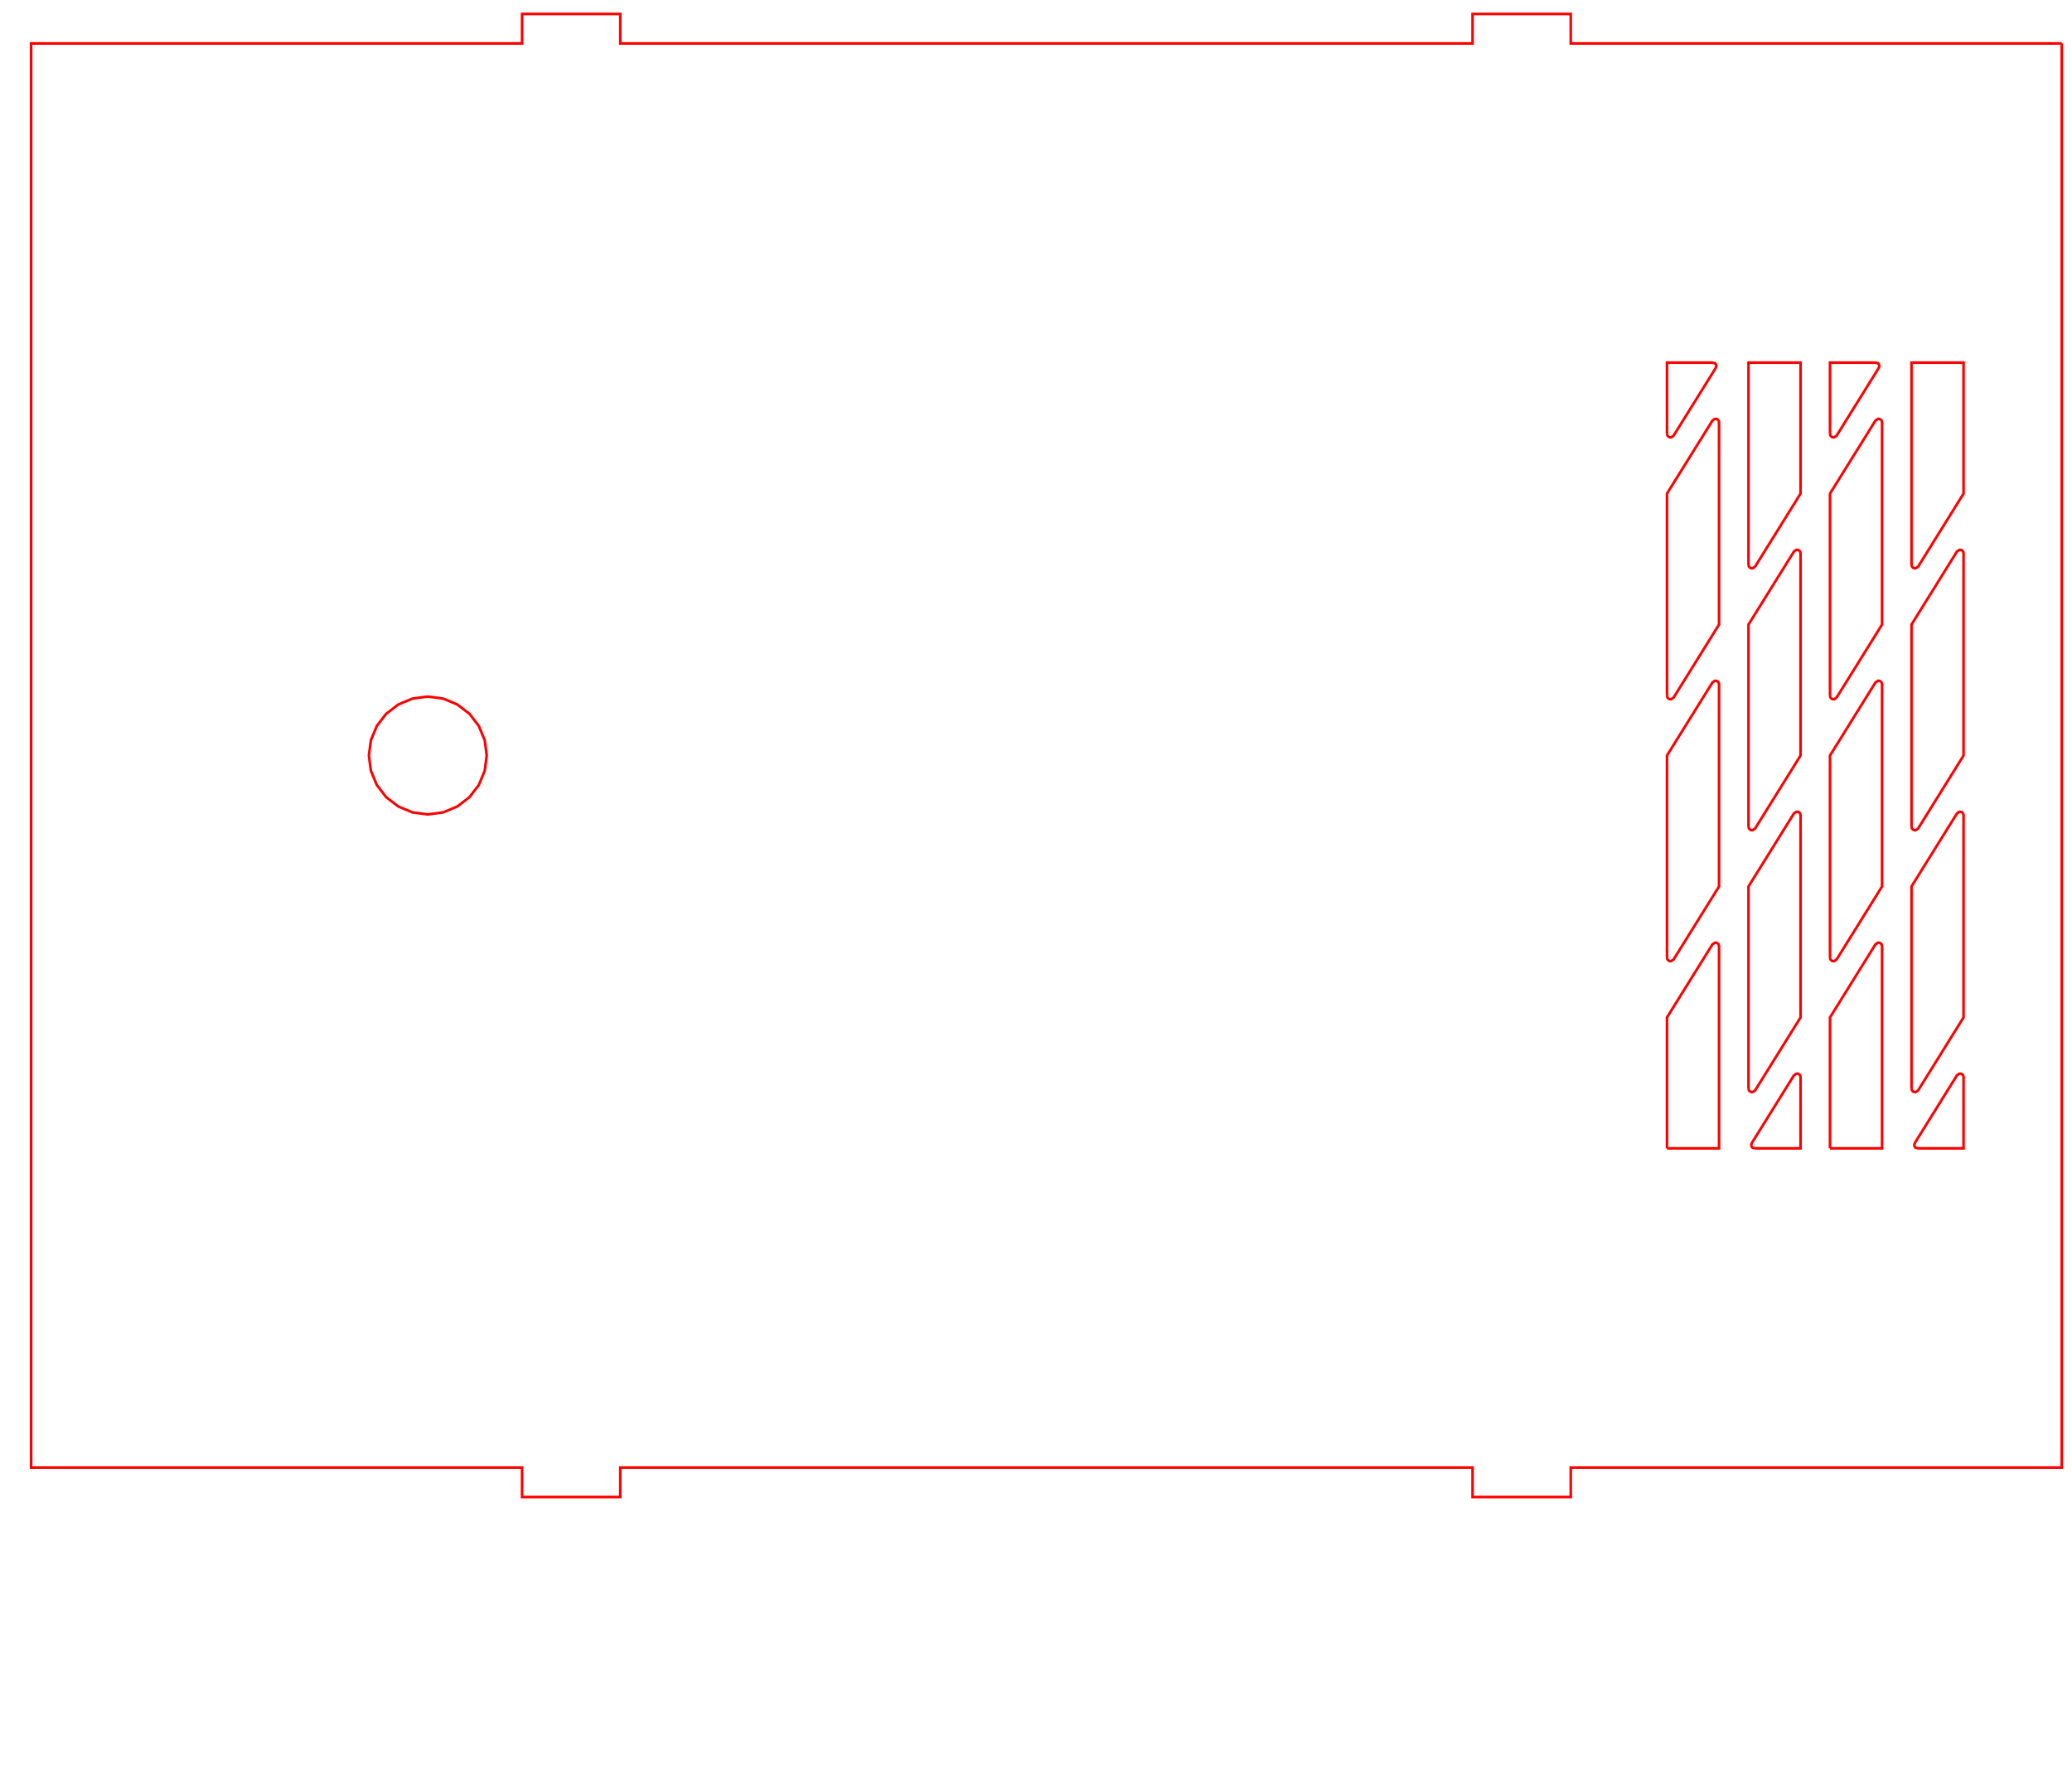
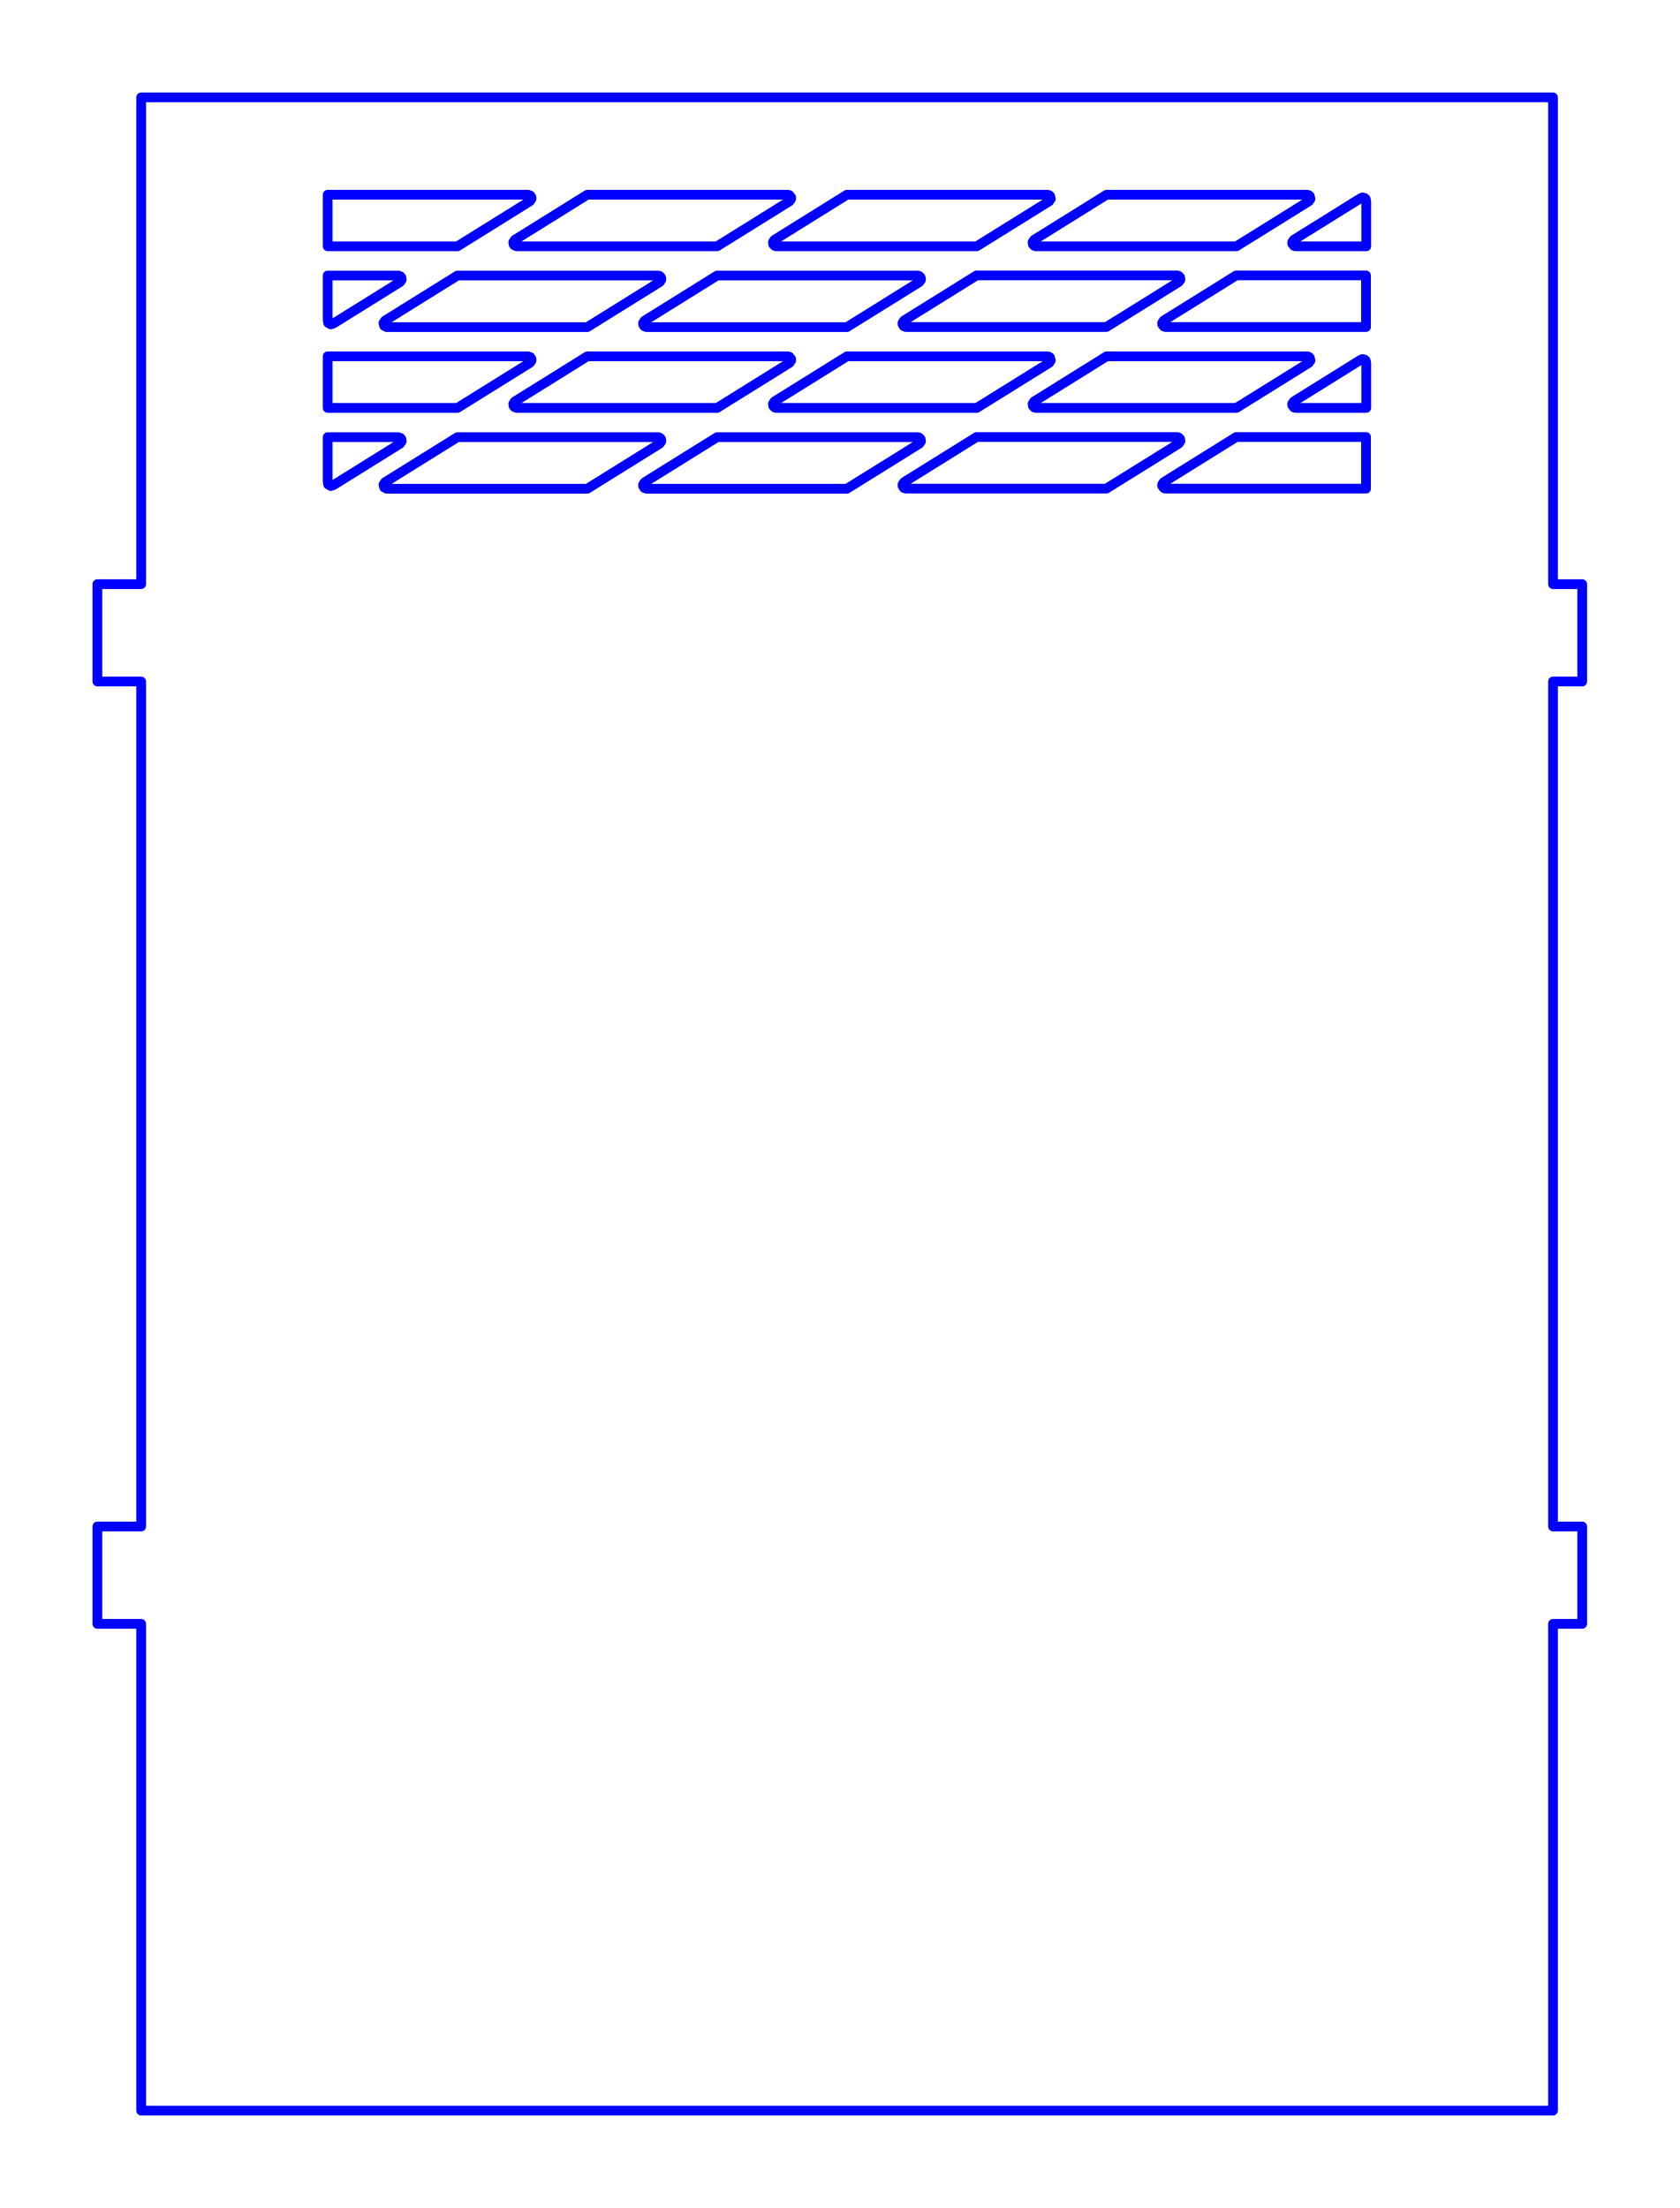
- <svg xmlns="http://www.w3.org/2000/svg" id="SvgjsSvg1006" width="211mm" height="182mm" version="1.1" viewBox="0 0 211 182">
-   <g id="SvgjsG1008" transform="matrix(1,0,0,1,29.06067,-28.47358)">
-     <path style="fill:none;stroke:#ff0000;stroke-width:0.265;" id="lzr_606_2" d="M5 2L5 52L2 52L2 62L5 62L5 148.792L2 148.792L2 158.792L5 158.792L5 208.792L150 208.792L150 158.792L153 158.792L153 148.792L150 148.792L150 62L153 62L153 52L150 52L150 2L5 2M44.764 42.2L37.5 42.2L37.5 37.622L37.557 37.33L37.608 37.272L37.67 37.227L37.739 37.196L37.814 37.179L37.89 37.179L38.097 37.271L44.938 41.53L45.104 41.777L45.109 41.854L45.098 41.929L45.071 42.001L45.029 42.065L44.975 42.119L44.911 42.161L44.764 42.2M71.431 42.2L50.833 42.2L43.395 37.57L43.229 37.323L43.224 37.246L43.236 37.171L43.263 37.099L43.304 37.035L43.358 36.981L43.422 36.939L43.569 36.9L64.167 36.9L71.605 41.53L71.771 41.777L71.776 41.854L71.764 41.929L71.737 42.001L71.696 42.065L71.642 42.119L71.578 42.161L71.431 42.2M98.097 42.2L77.5 42.2L70.062 37.57L69.896 37.323L69.891 37.246L69.902 37.171L69.929 37.099L69.971 37.035L70.025 36.981L70.089 36.939L70.236 36.9L90.833 36.9L98.272 41.53L98.437 41.777L98.442 41.854L98.431 41.929L98.404 42.001L98.363 42.065L98.309 42.119L98.244 42.161L98.097 42.2M117.5 42.2L104.167 42.2L96.728 37.57L96.563 37.323L96.558 37.246L96.569 37.171L96.596 37.099L96.637 37.035L96.691 36.981L96.756 36.939L96.903 36.9L117.5 36.9L117.5 42.2M58.097 33.9L37.5 33.9L37.5 28.6L50.833 28.6L58.272 33.23L58.437 33.477L58.442 33.554L58.431 33.629L58.404 33.701L58.363 33.765L58.309 33.819L58.244 33.861L58.097 33.9M84.764 33.9L64.167 33.9L56.728 29.27L56.563 29.023L56.558 28.946L56.569 28.871L56.596 28.799L56.637 28.735L56.691 28.681L56.756 28.639L56.903 28.6L77.5 28.6L84.938 33.23L85.104 33.477L85.109 33.554L85.098 33.629L85.071 33.701L85.029 33.765L84.975 33.819L84.911 33.861L84.764 33.9M111.431 33.9L90.833 33.9L83.395 29.27L83.229 29.023L83.224 28.946L83.236 28.871L83.263 28.799L83.304 28.735L83.358 28.681L83.422 28.639L83.569 28.6L104.167 28.6L111.605 33.23L111.771 33.477L111.776 33.554L111.764 33.629L111.737 33.701L111.696 33.765L111.642 33.819L111.578 33.861L111.431 33.9M117.186 33.621L117.11 33.621L116.903 33.529L110.062 29.27L109.896 29.023L109.891 28.946L109.902 28.871L109.929 28.799L109.971 28.735L110.025 28.681L110.089 28.639L110.236 28.6L117.5 28.6L117.5 33.178L117.443 33.47L117.392 33.528L117.33 33.573L117.261 33.604L117.186 33.621M44.764 25.6L37.5 25.6L37.5 21.022L37.557 20.73L37.608 20.672L37.67 20.627L37.739 20.596L37.814 20.579L37.89 20.579L38.097 20.671L44.938 24.93L45.104 25.177L45.109 25.254L45.098 25.329L45.071 25.401L45.029 25.465L44.975 25.519L44.911 25.561L44.764 25.6M71.431 25.6L50.833 25.6L43.395 20.97L43.229 20.723L43.224 20.646L43.236 20.571L43.263 20.499L43.304 20.435L43.358 20.381L43.422 20.339L43.569 20.3L64.167 20.3L71.605 24.93L71.771 25.177L71.776 25.254L71.764 25.329L71.737 25.401L71.696 25.465L71.642 25.519L71.578 25.561L71.431 25.6M98.097 25.6L77.5 25.6L70.062 20.97L69.896 20.723L69.891 20.646L69.902 20.571L69.929 20.499L69.971 20.435L70.025 20.381L70.089 20.339L70.236 20.3L90.833 20.3L98.272 24.93L98.437 25.177L98.442 25.254L98.431 25.329L98.404 25.401L98.363 25.465L98.309 25.519L98.244 25.561L98.097 25.6M117.5 25.6L104.167 25.6L96.728 20.97L96.563 20.723L96.558 20.646L96.569 20.571L96.596 20.499L96.637 20.435L96.691 20.381L96.756 20.339L96.903 20.3L117.5 20.3L117.5 25.6M58.097 17.3L37.5 17.3L37.5 12L50.833 12L58.272 16.63L58.437 16.877L58.442 16.954L58.431 17.029L58.404 17.101L58.363 17.165L58.309 17.219L58.244 17.261L58.097 17.3M84.764 17.3L64.167 17.3L56.728 12.67L56.563 12.423L56.558 12.346L56.569 12.271L56.596 12.199L56.637 12.135L56.691 12.081L56.756 12.039L56.903 12L77.5 12L84.938 16.63L85.104 16.877L85.109 16.954L85.098 17.029L85.071 17.101L85.029 17.165L84.975 17.219L84.911 17.261L84.764 17.3M111.431 17.3L90.833 17.3L83.395 12.67L83.229 12.423L83.224 12.346L83.236 12.271L83.263 12.199L83.304 12.135L83.358 12.081L83.422 12.039L83.569 12L104.167 12L111.605 16.63L111.771 16.877L111.776 16.954L111.764 17.029L111.737 17.101L111.696 17.165L111.642 17.219L111.578 17.261L111.431 17.3M117.186 17.021L117.11 17.021L116.903 16.929L110.062 12.67L109.896 12.423L109.891 12.346L109.902 12.271L109.929 12.199L109.971 12.135L110.025 12.081L110.089 12.039L110.236 12L117.5 12L117.5 16.578L117.443 16.87L117.392 16.928L117.33 16.973L117.261 17.004L117.186 17.021M71.5 168.392L71.704 166.839L72.304 165.392L73.257 164.149L74.5 163.196L75.947 162.596L77.5 162.392L79.053 162.596L80.5 163.196L81.743 164.149L82.696 165.392L83.296 166.839L83.5 168.392L83.296 169.945L82.696 171.392L81.743 172.635L80.5 173.588L79.053 174.187L77.5 174.392L75.947 174.187L74.5 173.588L73.257 172.635L72.304 171.392L71.704 169.945L71.5 168.392 " fill="none" stroke="#ff0000" stroke-width="0.265" transform="matrix(6.123233995736766e-17,1,-1,6.123233995736766e-17,182.8959,27.89594)" data-transform="matrix(1,0,0,1,29.060665130615234,-28.473583221435547)" />
-     <path style="fill:none;stroke:#ff0000;stroke-width:0.265;" id="lzr_606_3" d="M5 2M5 52M2 52M2 62M5 62M5 148.792M2 148.792M2 158.792M5 158.792M5 208.792M150 208.792M150 158.792M153 158.792M153 148.792M150 148.792M150 62M153 62M153 52M150 52M150 2M44.764 42.2M37.5 42.2M37.5 37.622M37.557 37.33M37.608 37.272M37.67 37.227M37.739 37.196M37.814 37.179M37.89 37.179M38.097 37.271M44.938 41.53M45.104 41.777M45.109 41.854M45.098 41.929M45.071 42.001M45.029 42.065M44.975 42.119M44.911 42.161M71.431 42.2M50.833 42.2M43.395 37.57M43.229 37.323M43.224 37.246M43.236 37.171M43.263 37.099M43.304 37.035M43.358 36.981M43.422 36.939M43.569 36.9M64.167 36.9M71.605 41.53M71.771 41.777M71.776 41.854M71.764 41.929M71.737 42.001M71.696 42.065M71.642 42.119M71.578 42.161M98.097 42.2M77.5 42.2M70.062 37.57M69.896 37.323M69.891 37.246M69.902 37.171M69.929 37.099M69.971 37.035M70.025 36.981M70.089 36.939M70.236 36.9M90.833 36.9M98.272 41.53M98.437 41.777M98.442 41.854M98.431 41.929M98.404 42.001M98.363 42.065M98.309 42.119M98.244 42.161M117.5 42.2M104.167 42.2M96.728 37.57M96.563 37.323M96.558 37.246M96.569 37.171M96.596 37.099M96.637 37.035M96.691 36.981M96.756 36.939M96.903 36.9M117.5 36.9M58.097 33.9M37.5 33.9M37.5 28.6M50.833 28.6M58.272 33.23M58.437 33.477M58.442 33.554M58.431 33.629M58.404 33.701M58.363 33.765M58.309 33.819M58.244 33.861M84.764 33.9M64.167 33.9M56.728 29.27M56.563 29.023M56.558 28.946M56.569 28.871M56.596 28.799M56.637 28.735M56.691 28.681M56.756 28.639M56.903 28.6M77.5 28.6M84.938 33.23M85.104 33.477M85.109 33.554M85.098 33.629M85.071 33.701M85.029 33.765M84.975 33.819M84.911 33.861M111.431 33.9M90.833 33.9M83.395 29.27M83.229 29.023M83.224 28.946M83.236 28.871M83.263 28.799M83.304 28.735M83.358 28.681M83.422 28.639M83.569 28.6M104.167 28.6M111.605 33.23M111.771 33.477M111.776 33.554M111.764 33.629M111.737 33.701M111.696 33.765M111.642 33.819M111.578 33.861M117.186 33.621M117.11 33.621M116.903 33.529M110.062 29.27M109.896 29.023M109.891 28.946M109.902 28.871M109.929 28.799M109.971 28.735M110.025 28.681M110.089 28.639M110.236 28.6M117.5 28.6M117.5 33.178M117.443 33.47M117.392 33.528M117.33 33.573M117.261 33.604M44.764 25.6M37.5 25.6M37.5 21.022M37.557 20.73M37.608 20.672M37.67 20.627M37.739 20.596M37.814 20.579M37.89 20.579M38.097 20.671M44.938 24.93M45.104 25.177M45.109 25.254M45.098 25.329M45.071 25.401M45.029 25.465M44.975 25.519M44.911 25.561M71.431 25.6M50.833 25.6M43.395 20.97M43.229 20.723M43.224 20.646M43.236 20.571M43.263 20.499M43.304 20.435M43.358 20.381M43.422 20.339M43.569 20.3M64.167 20.3M71.605 24.93M71.771 25.177M71.776 25.254M71.764 25.329M71.737 25.401M71.696 25.465M71.642 25.519M71.578 25.561M98.097 25.6M77.5 25.6M70.062 20.97M69.896 20.723M69.891 20.646M69.902 20.571M69.929 20.499M69.971 20.435M70.025 20.381M70.089 20.339M70.236 20.3M90.833 20.3M98.272 24.93M98.437 25.177M98.442 25.254M98.431 25.329M98.404 25.401M98.363 25.465M98.309 25.519M98.244 25.561M117.5 25.6M104.167 25.6M96.728 20.97M96.563 20.723M96.558 20.646M96.569 20.571M96.596 20.499M96.637 20.435M96.691 20.381M96.756 20.339M96.903 20.3M117.5 20.3M58.097 17.3M37.5 17.3M37.5 12M50.833 12M58.272 16.63M58.437 16.877M58.442 16.954M58.431 17.029M58.404 17.101M58.363 17.165M58.309 17.219M58.244 17.261M84.764 17.3M64.167 17.3M56.728 12.67M56.563 12.423M56.558 12.346M56.569 12.271M56.596 12.199M56.637 12.135M56.691 12.081M56.756 12.039M56.903 12M77.5 12M84.938 16.63M85.104 16.877M85.109 16.954M85.098 17.029M85.071 17.101M85.029 17.165M84.975 17.219M84.911 17.261M111.431 17.3M90.833 17.3M83.395 12.67M83.229 12.423M83.224 12.346M83.236 12.271M83.263 12.199M83.304 12.135M83.358 12.081M83.422 12.039M83.569 12M104.167 12M111.605 16.63M111.771 16.877M111.776 16.954M111.764 17.029M111.737 17.101M111.696 17.165M111.642 17.219M111.578 17.261M117.186 17.021M117.11 17.021M116.903 16.929M110.062 12.67M109.896 12.423M109.891 12.346M109.902 12.271M109.929 12.199M109.971 12.135M110.025 12.081M110.089 12.039M110.236 12M117.5 12M117.5 16.578M117.443 16.87M117.392 16.928M117.33 16.973M117.261 17.004M71.5 168.392M71.704 166.839M72.304 165.392M73.257 164.149M74.5 163.196M75.947 162.596M77.5 162.392M79.053 162.596M80.5 163.196M81.743 164.149M82.696 165.392M83.296 166.839M83.5 168.392M83.296 169.945M82.696 171.392M81.743 172.635M80.5 173.588M79.053 174.187M77.5 174.392M75.947 174.187M74.5 173.588M73.257 172.635M72.304 171.392M71.704 169.945 " fill="none" stroke="#ff0000" stroke-width="0.265" data-transform="matrix(1,0,0,1,29.060665130615234,-28.473583221435547)" />
-     <path style="fill:none;stroke:#ff0000;stroke-width:0.265;" id="lzr_606_4" d="M5 2M5 52M2 52M2 62M5 62M5 148.792M2 148.792M2 158.792M5 158.792M5 208.792M150 208.792M150 158.792M153 158.792M153 148.792M150 148.792M150 62M153 62M153 52M150 52M150 2M44.764 42.2M37.5 42.2M37.5 37.622M37.557 37.33M37.608 37.272M37.67 37.227M37.739 37.196M37.814 37.179M37.89 37.179M38.097 37.271M44.938 41.53M45.104 41.777M45.109 41.854M45.098 41.929M45.071 42.001M45.029 42.065M44.975 42.119M44.911 42.161M71.431 42.2M50.833 42.2M43.395 37.57M43.229 37.323M43.224 37.246M43.236 37.171M43.263 37.099M43.304 37.035M43.358 36.981M43.422 36.939M43.569 36.9M64.167 36.9M71.605 41.53M71.771 41.777M71.776 41.854M71.764 41.929M71.737 42.001M71.696 42.065M71.642 42.119M71.578 42.161M98.097 42.2M77.5 42.2M70.062 37.57M69.896 37.323M69.891 37.246M69.902 37.171M69.929 37.099M69.971 37.035M70.025 36.981M70.089 36.939M70.236 36.9M90.833 36.9M98.272 41.53M98.437 41.777M98.442 41.854M98.431 41.929M98.404 42.001M98.363 42.065M98.309 42.119M98.244 42.161M117.5 42.2M104.167 42.2M96.728 37.57M96.563 37.323M96.558 37.246M96.569 37.171M96.596 37.099M96.637 37.035M96.691 36.981M96.756 36.939M96.903 36.9M117.5 36.9M58.097 33.9M37.5 33.9M37.5 28.6M50.833 28.6M58.272 33.23M58.437 33.477M58.442 33.554M58.431 33.629M58.404 33.701M58.363 33.765M58.309 33.819M58.244 33.861M84.764 33.9M64.167 33.9M56.728 29.27M56.563 29.023M56.558 28.946M56.569 28.871M56.596 28.799M56.637 28.735M56.691 28.681M56.756 28.639M56.903 28.6M77.5 28.6M84.938 33.23M85.104 33.477M85.109 33.554M85.098 33.629M85.071 33.701M85.029 33.765M84.975 33.819M84.911 33.861M111.431 33.9M90.833 33.9M83.395 29.27M83.229 29.023M83.224 28.946M83.236 28.871M83.263 28.799M83.304 28.735M83.358 28.681M83.422 28.639M83.569 28.6M104.167 28.6M111.605 33.23M111.771 33.477M111.776 33.554M111.764 33.629M111.737 33.701M111.696 33.765M111.642 33.819M111.578 33.861M117.186 33.621M117.11 33.621M116.903 33.529M110.062 29.27M109.896 29.023M109.891 28.946M109.902 28.871M109.929 28.799M109.971 28.735M110.025 28.681M110.089 28.639M110.236 28.6M117.5 28.6M117.5 33.178M117.443 33.47M117.392 33.528M117.33 33.573M117.261 33.604M44.764 25.6M37.5 25.6M37.5 21.022M37.557 20.73M37.608 20.672M37.67 20.627M37.739 20.596M37.814 20.579M37.89 20.579M38.097 20.671M44.938 24.93M45.104 25.177M45.109 25.254M45.098 25.329M45.071 25.401M45.029 25.465M44.975 25.519M44.911 25.561M71.431 25.6M50.833 25.6M43.395 20.97M43.229 20.723M43.224 20.646M43.236 20.571M43.263 20.499M43.304 20.435M43.358 20.381M43.422 20.339M43.569 20.3M64.167 20.3M71.605 24.93M71.771 25.177M71.776 25.254M71.764 25.329M71.737 25.401M71.696 25.465M71.642 25.519M71.578 25.561M98.097 25.6M77.5 25.6M70.062 20.97M69.896 20.723M69.891 20.646M69.902 20.571M69.929 20.499M69.971 20.435M70.025 20.381M70.089 20.339M70.236 20.3M90.833 20.3M98.272 24.93M98.437 25.177M98.442 25.254M98.431 25.329M98.404 25.401M98.363 25.465M98.309 25.519M98.244 25.561M117.5 25.6M104.167 25.6M96.728 20.97M96.563 20.723M96.558 20.646M96.569 20.571M96.596 20.499M96.637 20.435M96.691 20.381M96.756 20.339M96.903 20.3M117.5 20.3M58.097 17.3M37.5 17.3M37.5 12M50.833 12M58.272 16.63M58.437 16.877M58.442 16.954M58.431 17.029M58.404 17.101M58.363 17.165M58.309 17.219M58.244 17.261M84.764 17.3M64.167 17.3M56.728 12.67M56.563 12.423M56.558 12.346M56.569 12.271M56.596 12.199M56.637 12.135M56.691 12.081M56.756 12.039M56.903 12M77.5 12M84.938 16.63M85.104 16.877M85.109 16.954M85.098 17.029M85.071 17.101M85.029 17.165M84.975 17.219M84.911 17.261M111.431 17.3M90.833 17.3M83.395 12.67M83.229 12.423M83.224 12.346M83.236 12.271M83.263 12.199M83.304 12.135M83.358 12.081M83.422 12.039M83.569 12M104.167 12M111.605 16.63M111.771 16.877M111.776 16.954M111.764 17.029M111.737 17.101M111.696 17.165M111.642 17.219M111.578 17.261M117.186 17.021M117.11 17.021M116.903 16.929M110.062 12.67M109.896 12.423M109.891 12.346M109.902 12.271M109.929 12.199M109.971 12.135M110.025 12.081M110.089 12.039M110.236 12M117.5 12M117.5 16.578M117.443 16.87M117.392 16.928M117.33 16.973M117.261 17.004M71.5 168.392M71.704 166.839M72.304 165.392M73.257 164.149M74.5 163.196M75.947 162.596M77.5 162.392M79.053 162.596M80.5 163.196M81.743 164.149M82.696 165.392M83.296 166.839M83.5 168.392M83.296 169.945M82.696 171.392M81.743 172.635M80.5 173.588M79.053 174.187M77.5 174.392M75.947 174.187M74.5 173.588M73.257 172.635M72.304 171.392M71.704 169.945 " fill="none" stroke="#ff0000" stroke-width="0.265" data-transform="matrix(1,0,0,1,29.060665130615234,-28.473583221435547)" />
-     <defs id="lzr_606_0" x="-8" y="-8" fill="none" stroke="#ff0000" stroke-width="0.265" data-transform="matrix(1,0,0,1,29.060665130615234,-28.473583221435547)" />
-   </g>
+ <svg xmlns="http://www.w3.org/2000/svg" width="172.5mm" height="226.792mm" viewBox="0 0 172.5 226.792" version="1.1">
+   <path id="face0-cut" style="fill:none;stroke:#0000FF;stroke-width:1;stroke-miterlimit:4;stroke-dasharray:none;stroke-linejoin:round;stroke-linecap:round" d="M 159.5,10.0 L 14.5,10.0 L 14.5,60 L 10.0,60 L 10,70 L 14.5,70 L 14.5,156.792 L 10,156.792 L 10.0,166.792 L 14.5,166.792 L 14.5,216.792 L 159.5,216.792 L 159.5,166.792 L 162.5,166.792 L 162.5,156.792 L 159.5,156.792 L 159.5,70 L 162.5,70 L 162.5,60 L 159.5,60 L 159.5,10.0 M 33.653,20 L 54.25,20 L 54.461,20.081 L 54.584,20.271 L 54.59,20.423 L 54.424,20.67 L 46.986,25.3 L 33.653,25.3 L 33.653,20 M 60.319,20 L 80.917,20 L 81.064,20.039 L 81.25,20.271 L 81.257,20.423 L 81.091,20.67 L 73.653,25.3 L 53.055,25.3 L 52.844,25.219 L 52.749,25.101 L 52.715,24.877 L 52.881,24.63 L 60.319,20 M 86.986,20 L 107.583,20.0 L 107.73,20.039 L 107.849,20.135 L 107.923,20.423 L 107.758,20.67 L 100.319,25.3 L 97.79,25.3 L 79.722,25.3 L 79.575,25.261 L 79.415,25.101 L 79.382,24.877 L 79.548,24.63 L 86.986,20 M 139.723,20.371 L 139.93,20.279 L 140.151,20.327 L 140.263,20.43 L 140.32,20.722 L 140.32,25.3 L 133.056,25.3 L 132.909,25.261 L 132.722,25.029 L 132.716,24.877 L 132.882,24.63 L 139.723,20.371 M 33.653,28.3 L 40.917,28.3 L 41.128,28.381 L 41.223,28.499 L 41.257,28.723 L 41.091,28.97 L 34.249,33.229 L 33.967,33.321 L 33.71,33.17 L 33.653,32.878 L 33.653,28.3 M 46.986,28.3 L 67.583,28.3 L 67.73,28.339 L 67.849,28.435 L 67.917,28.571 L 67.923,28.723 L 67.758,28.97 L 60.319,33.6 L 39.722,33.6 L 39.457,33.465 L 39.382,33.177 L 39.548,32.93 L 46.986,28.3 M 73.653,28.3 L 94.25,28.3 L 94.397,28.339 L 94.557,28.499 L 94.59,28.723 L 94.424,28.97 L 86.986,33.6 L 74.863,33.6 L 66.389,33.6 L 66.177,33.519 L 66.055,33.329 L 66.049,33.177 L 66.214,32.93 L 73.653,28.3 M 100.296,28.289 L 120.894,28.289 L 121.041,28.328 L 121.2,28.488 L 121.234,28.712 L 121.068,28.959 L 113.63,33.589 L 101.506,33.589 L 93.032,33.589 L 92.821,33.508 L 92.699,33.318 L 92.692,33.166 L 92.858,32.919 L 100.296,28.289 M 126.963,28.289 L 140.296,28.289 L 140.296,32.34 L 140.296,33.589 L 119.699,33.589 L 119.552,33.55 L 119.365,33.318 L 119.359,33.166 L 119.525,32.919 L 126.963,28.289 M 33.653,36.6 L 54.25,36.6 L 54.461,36.681 L 54.584,36.871 L 54.59,37.023 L 54.424,37.27 L 46.986,41.9 L 33.653,41.9 L 33.653,36.6 M 60.319,36.6 L 80.917,36.6 L 81.064,36.639 L 81.25,36.871 L 81.257,37.023 L 81.091,37.27 L 73.653,41.9 L 53.055,41.9 L 52.844,41.819 L 52.749,41.701 L 52.715,41.477 L 52.881,41.23 L 60.319,36.6 M 86.986,36.6 L 107.583,36.6 L 107.73,36.639 L 107.849,36.735 L 107.923,37.023 L 107.758,37.27 L 100.319,41.9 L 97.79,41.9 L 79.722,41.9 L 79.575,41.861 L 79.415,41.701 L 79.382,41.477 L 79.548,41.23 L 86.986,36.6 M 113.653,36.6 L 134.251,36.6 L 134.398,36.639 L 134.516,36.735 L 134.591,37.023 L 134.425,37.27 L 126.987,41.9 L 106.389,41.9 L 106.242,41.861 L 106.083,41.701 L 106.049,41.477 L 106.215,41.23 L 113.653,36.6 M 139.723,36.971 L 139.93,36.879 L 140.151,36.927 L 140.263,37.03 L 140.32,37.322 L 140.32,41.9 L 133.056,41.9 L 132.909,41.861 L 132.722,41.629 L 132.716,41.477 L 132.882,41.23 L 139.723,36.971 M 33.653,44.9 L 40.917,44.9 L 41.128,44.981 L 41.223,45.099 L 41.257,45.323 L 41.091,45.57 L 34.249,49.829 L 33.967,49.921 L 33.71,49.77 L 33.653,49.478 L 33.653,44.9 M 46.986,44.9 L 67.583,44.9 L 67.73,44.939 L 67.849,45.035 L 67.917,45.171 L 67.923,45.323 L 67.758,45.57 L 60.319,50.2 L 39.722,50.2 L 39.457,50.065 L 39.382,49.777 L 39.548,49.53 L 46.986,44.9 M 73.653,44.9 L 94.25,44.9 L 94.397,44.939 L 94.557,45.099 L 94.59,45.323 L 94.424,45.57 L 86.986,50.2 L 74.863,50.2 L 66.389,50.2 L 66.177,50.119 L 66.055,49.929 L 66.049,49.777 L 66.214,49.53 L 73.653,44.9 M 100.296,44.889 L 120.894,44.889 L 121.041,44.928 L 121.2,45.088 L 121.234,45.312 L 121.068,45.559 L 113.63,50.189 L 101.506,50.189 L 93.032,50.189 L 92.821,50.108 L 92.699,49.918 L 92.692,49.766 L 92.858,49.519 L 100.296,44.889 M 126.963,44.889 L 140.296,44.889 L 140.296,48.94 L 140.296,50.189 L 119.699,50.189 L 119.552,50.15 L 119.365,49.918 L 119.359,49.766 L 119.525,49.519 L 126.963,44.889 M 113.653,20 L 134.251,20 L 134.398,20.039 L 134.516,20.135 L 134.591,20.423 L 134.425,20.67 L 126.987,25.3 L 106.389,25.3 L 106.242,25.261 L 106.083,25.101 L 106.049,24.877 L 106.215,24.63 L 113.653,20 " />
+   <path id="face0-interior" style="fill:none;stroke:#FF0000;stroke-width:1;stroke-miterlimit:4;stroke-dasharray:none;stroke-linejoin:round;stroke-linecap:round" d="M 159.5,10.0 M 14.5,10.0 M 14.5,60 M 10.0,60 M 10,70 M 14.5,70 M 14.5,156.792 M 10,156.792 M 10.0,166.792 M 14.5,166.792 M 14.5,216.792 M 159.5,216.792 M 159.5,166.792 M 162.5,166.792 M 162.5,156.792 M 159.5,156.792 M 159.5,70 M 162.5,70 M 162.5,60 M 159.5,60 M 33.653,20 M 54.25,20 M 54.461,20.081 M 54.584,20.271 M 54.59,20.423 M 54.424,20.67 M 46.986,25.3 M 33.653,25.3 M 60.319,20 M 80.917,20 M 81.064,20.039 M 81.25,20.271 M 81.257,20.423 M 81.091,20.67 M 73.653,25.3 M 53.055,25.3 M 52.844,25.219 M 52.749,25.101 M 52.715,24.877 M 52.881,24.63 M 86.986,20 M 107.583,20.0 M 107.73,20.039 M 107.849,20.135 M 107.923,20.423 M 107.758,20.67 M 100.319,25.3 M 97.79,25.3 M 79.722,25.3 M 79.575,25.261 M 79.415,25.101 M 79.382,24.877 M 79.548,24.63 M 139.723,20.371 M 139.93,20.279 M 140.151,20.327 M 140.263,20.43 M 140.32,20.722 M 140.32,25.3 M 133.056,25.3 M 132.909,25.261 M 132.722,25.029 M 132.716,24.877 M 132.882,24.63 M 33.653,28.3 M 40.917,28.3 M 41.128,28.381 M 41.223,28.499 M 41.257,28.723 M 41.091,28.97 M 34.249,33.229 M 33.967,33.321 M 33.71,33.17 M 33.653,32.878 M 46.986,28.3 M 67.583,28.3 M 67.73,28.339 M 67.849,28.435 M 67.917,28.571 M 67.923,28.723 M 67.758,28.97 M 60.319,33.6 M 39.722,33.6 M 39.457,33.465 M 39.382,33.177 M 39.548,32.93 M 73.653,28.3 M 94.25,28.3 M 94.397,28.339 M 94.557,28.499 M 94.59,28.723 M 94.424,28.97 M 86.986,33.6 M 74.863,33.6 M 66.389,33.6 M 66.177,33.519 M 66.055,33.329 M 66.049,33.177 M 66.214,32.93 M 100.296,28.289 M 120.894,28.289 M 121.041,28.328 M 121.2,28.488 M 121.234,28.712 M 121.068,28.959 M 113.63,33.589 M 101.506,33.589 M 93.032,33.589 M 92.821,33.508 M 92.699,33.318 M 92.692,33.166 M 92.858,32.919 M 126.963,28.289 M 140.296,28.289 M 140.296,32.34 M 140.296,33.589 M 119.699,33.589 M 119.552,33.55 M 119.365,33.318 M 119.359,33.166 M 119.525,32.919 M 33.653,36.6 M 54.25,36.6 M 54.461,36.681 M 54.584,36.871 M 54.59,37.023 M 54.424,37.27 M 46.986,41.9 M 33.653,41.9 M 60.319,36.6 M 80.917,36.6 M 81.064,36.639 M 81.25,36.871 M 81.257,37.023 M 81.091,37.27 M 73.653,41.9 M 53.055,41.9 M 52.844,41.819 M 52.749,41.701 M 52.715,41.477 M 52.881,41.23 M 86.986,36.6 M 107.583,36.6 M 107.73,36.639 M 107.849,36.735 M 107.923,37.023 M 107.758,37.27 M 100.319,41.9 M 97.79,41.9 M 79.722,41.9 M 79.575,41.861 M 79.415,41.701 M 79.382,41.477 M 79.548,41.23 M 113.653,36.6 M 134.251,36.6 M 134.398,36.639 M 134.516,36.735 M 134.591,37.023 M 134.425,37.27 M 126.987,41.9 M 106.389,41.9 M 106.242,41.861 M 106.083,41.701 M 106.049,41.477 M 106.215,41.23 M 139.723,36.971 M 139.93,36.879 M 140.151,36.927 M 140.263,37.03 M 140.32,37.322 M 140.32,41.9 M 133.056,41.9 M 132.909,41.861 M 132.722,41.629 M 132.716,41.477 M 132.882,41.23 M 33.653,44.9 M 40.917,44.9 M 41.128,44.981 M 41.223,45.099 M 41.257,45.323 M 41.091,45.57 M 34.249,49.829 M 33.967,49.921 M 33.71,49.77 M 33.653,49.478 M 46.986,44.9 M 67.583,44.9 M 67.73,44.939 M 67.849,45.035 M 67.917,45.171 M 67.923,45.323 M 67.758,45.57 M 60.319,50.2 M 39.722,50.2 M 39.457,50.065 M 39.382,49.777 M 39.548,49.53 M 73.653,44.9 M 94.25,44.9 M 94.397,44.939 M 94.557,45.099 M 94.59,45.323 M 94.424,45.57 M 86.986,50.2 M 74.863,50.2 M 66.389,50.2 M 66.177,50.119 M 66.055,49.929 M 66.049,49.777 M 66.214,49.53 M 100.296,44.889 M 120.894,44.889 M 121.041,44.928 M 121.2,45.088 M 121.234,45.312 M 121.068,45.559 M 113.63,50.189 M 101.506,50.189 M 93.032,50.189 M 92.821,50.108 M 92.699,49.918 M 92.692,49.766 M 92.858,49.519 M 126.963,44.889 M 140.296,44.889 M 140.296,48.94 M 140.296,50.189 M 119.699,50.189 M 119.552,50.15 M 119.365,49.918 M 119.359,49.766 M 119.525,49.519 M 113.653,20 M 134.251,20 M 134.398,20.039 M 134.516,20.135 M 134.591,20.423 M 134.425,20.67 M 126.987,25.3 M 106.389,25.3 M 106.242,25.261 M 106.083,25.101 M 106.049,24.877 M 106.215,24.63 " />
+   <path id="face0-interior" style="fill:none;stroke:#00FF00;stroke-width:1;stroke-miterlimit:4;stroke-dasharray:none;stroke-linejoin:round;stroke-linecap:round" d="M 159.5,10.0 M 14.5,10.0 M 14.5,60 M 10.0,60 M 10,70 M 14.5,70 M 14.5,156.792 M 10,156.792 M 10.0,166.792 M 14.5,166.792 M 14.5,216.792 M 159.5,216.792 M 159.5,166.792 M 162.5,166.792 M 162.5,156.792 M 159.5,156.792 M 159.5,70 M 162.5,70 M 162.5,60 M 159.5,60 M 33.653,20 M 54.25,20 M 54.461,20.081 M 54.584,20.271 M 54.59,20.423 M 54.424,20.67 M 46.986,25.3 M 33.653,25.3 M 60.319,20 M 80.917,20 M 81.064,20.039 M 81.25,20.271 M 81.257,20.423 M 81.091,20.67 M 73.653,25.3 M 53.055,25.3 M 52.844,25.219 M 52.749,25.101 M 52.715,24.877 M 52.881,24.63 M 86.986,20 M 107.583,20.0 M 107.73,20.039 M 107.849,20.135 M 107.923,20.423 M 107.758,20.67 M 100.319,25.3 M 97.79,25.3 M 79.722,25.3 M 79.575,25.261 M 79.415,25.101 M 79.382,24.877 M 79.548,24.63 M 139.723,20.371 M 139.93,20.279 M 140.151,20.327 M 140.263,20.43 M 140.32,20.722 M 140.32,25.3 M 133.056,25.3 M 132.909,25.261 M 132.722,25.029 M 132.716,24.877 M 132.882,24.63 M 33.653,28.3 M 40.917,28.3 M 41.128,28.381 M 41.223,28.499 M 41.257,28.723 M 41.091,28.97 M 34.249,33.229 M 33.967,33.321 M 33.71,33.17 M 33.653,32.878 M 46.986,28.3 M 67.583,28.3 M 67.73,28.339 M 67.849,28.435 M 67.917,28.571 M 67.923,28.723 M 67.758,28.97 M 60.319,33.6 M 39.722,33.6 M 39.457,33.465 M 39.382,33.177 M 39.548,32.93 M 73.653,28.3 M 94.25,28.3 M 94.397,28.339 M 94.557,28.499 M 94.59,28.723 M 94.424,28.97 M 86.986,33.6 M 74.863,33.6 M 66.389,33.6 M 66.177,33.519 M 66.055,33.329 M 66.049,33.177 M 66.214,32.93 M 100.296,28.289 M 120.894,28.289 M 121.041,28.328 M 121.2,28.488 M 121.234,28.712 M 121.068,28.959 M 113.63,33.589 M 101.506,33.589 M 93.032,33.589 M 92.821,33.508 M 92.699,33.318 M 92.692,33.166 M 92.858,32.919 M 126.963,28.289 M 140.296,28.289 M 140.296,32.34 M 140.296,33.589 M 119.699,33.589 M 119.552,33.55 M 119.365,33.318 M 119.359,33.166 M 119.525,32.919 M 33.653,36.6 M 54.25,36.6 M 54.461,36.681 M 54.584,36.871 M 54.59,37.023 M 54.424,37.27 M 46.986,41.9 M 33.653,41.9 M 60.319,36.6 M 80.917,36.6 M 81.064,36.639 M 81.25,36.871 M 81.257,37.023 M 81.091,37.27 M 73.653,41.9 M 53.055,41.9 M 52.844,41.819 M 52.749,41.701 M 52.715,41.477 M 52.881,41.23 M 86.986,36.6 M 107.583,36.6 M 107.73,36.639 M 107.849,36.735 M 107.923,37.023 M 107.758,37.27 M 100.319,41.9 M 97.79,41.9 M 79.722,41.9 M 79.575,41.861 M 79.415,41.701 M 79.382,41.477 M 79.548,41.23 M 113.653,36.6 M 134.251,36.6 M 134.398,36.639 M 134.516,36.735 M 134.591,37.023 M 134.425,37.27 M 126.987,41.9 M 106.389,41.9 M 106.242,41.861 M 106.083,41.701 M 106.049,41.477 M 106.215,41.23 M 139.723,36.971 M 139.93,36.879 M 140.151,36.927 M 140.263,37.03 M 140.32,37.322 M 140.32,41.9 M 133.056,41.9 M 132.909,41.861 M 132.722,41.629 M 132.716,41.477 M 132.882,41.23 M 33.653,44.9 M 40.917,44.9 M 41.128,44.981 M 41.223,45.099 M 41.257,45.323 M 41.091,45.57 M 34.249,49.829 M 33.967,49.921 M 33.71,49.77 M 33.653,49.478 M 46.986,44.9 M 67.583,44.9 M 67.73,44.939 M 67.849,45.035 M 67.917,45.171 M 67.923,45.323 M 67.758,45.57 M 60.319,50.2 M 39.722,50.2 M 39.457,50.065 M 39.382,49.777 M 39.548,49.53 M 73.653,44.9 M 94.25,44.9 M 94.397,44.939 M 94.557,45.099 M 94.59,45.323 M 94.424,45.57 M 86.986,50.2 M 74.863,50.2 M 66.389,50.2 M 66.177,50.119 M 66.055,49.929 M 66.049,49.777 M 66.214,49.53 M 100.296,44.889 M 120.894,44.889 M 121.041,44.928 M 121.2,45.088 M 121.234,45.312 M 121.068,45.559 M 113.63,50.189 M 101.506,50.189 M 93.032,50.189 M 92.821,50.108 M 92.699,49.918 M 92.692,49.766 M 92.858,49.519 M 126.963,44.889 M 140.296,44.889 M 140.296,48.94 M 140.296,50.189 M 119.699,50.189 M 119.552,50.15 M 119.365,49.918 M 119.359,49.766 M 119.525,49.519 M 113.653,20 M 134.251,20 M 134.398,20.039 M 134.516,20.135 M 134.591,20.423 M 134.425,20.67 M 126.987,25.3 M 106.389,25.3 M 106.242,25.261 M 106.083,25.101 M 106.049,24.877 M 106.215,24.63 " />
</svg>
